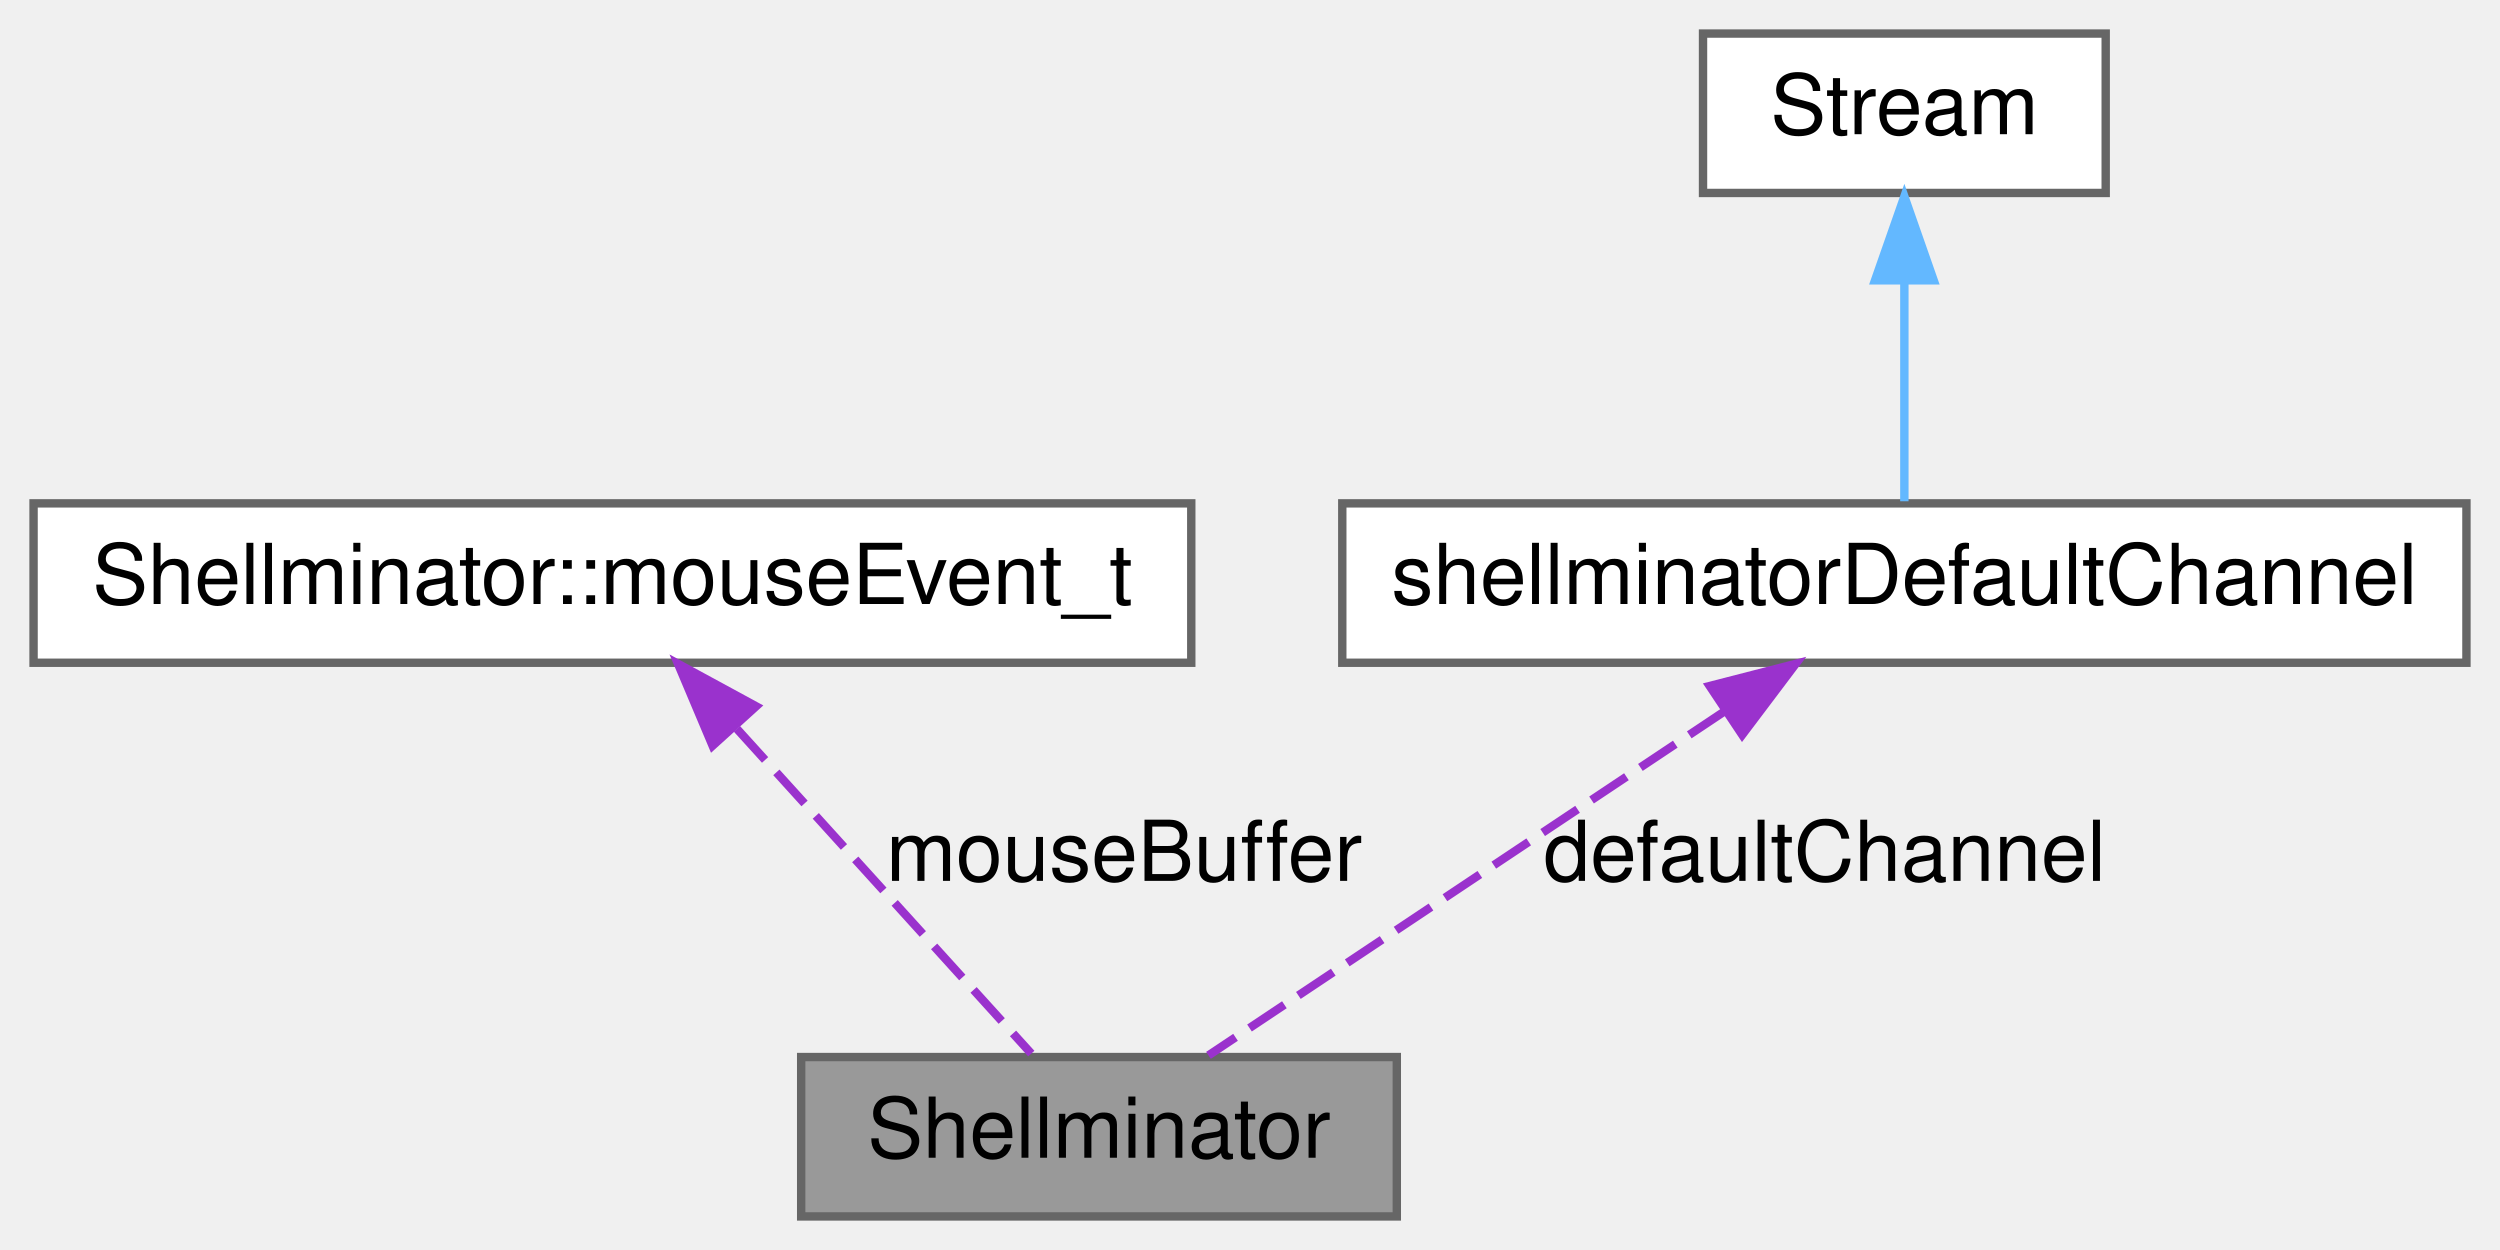
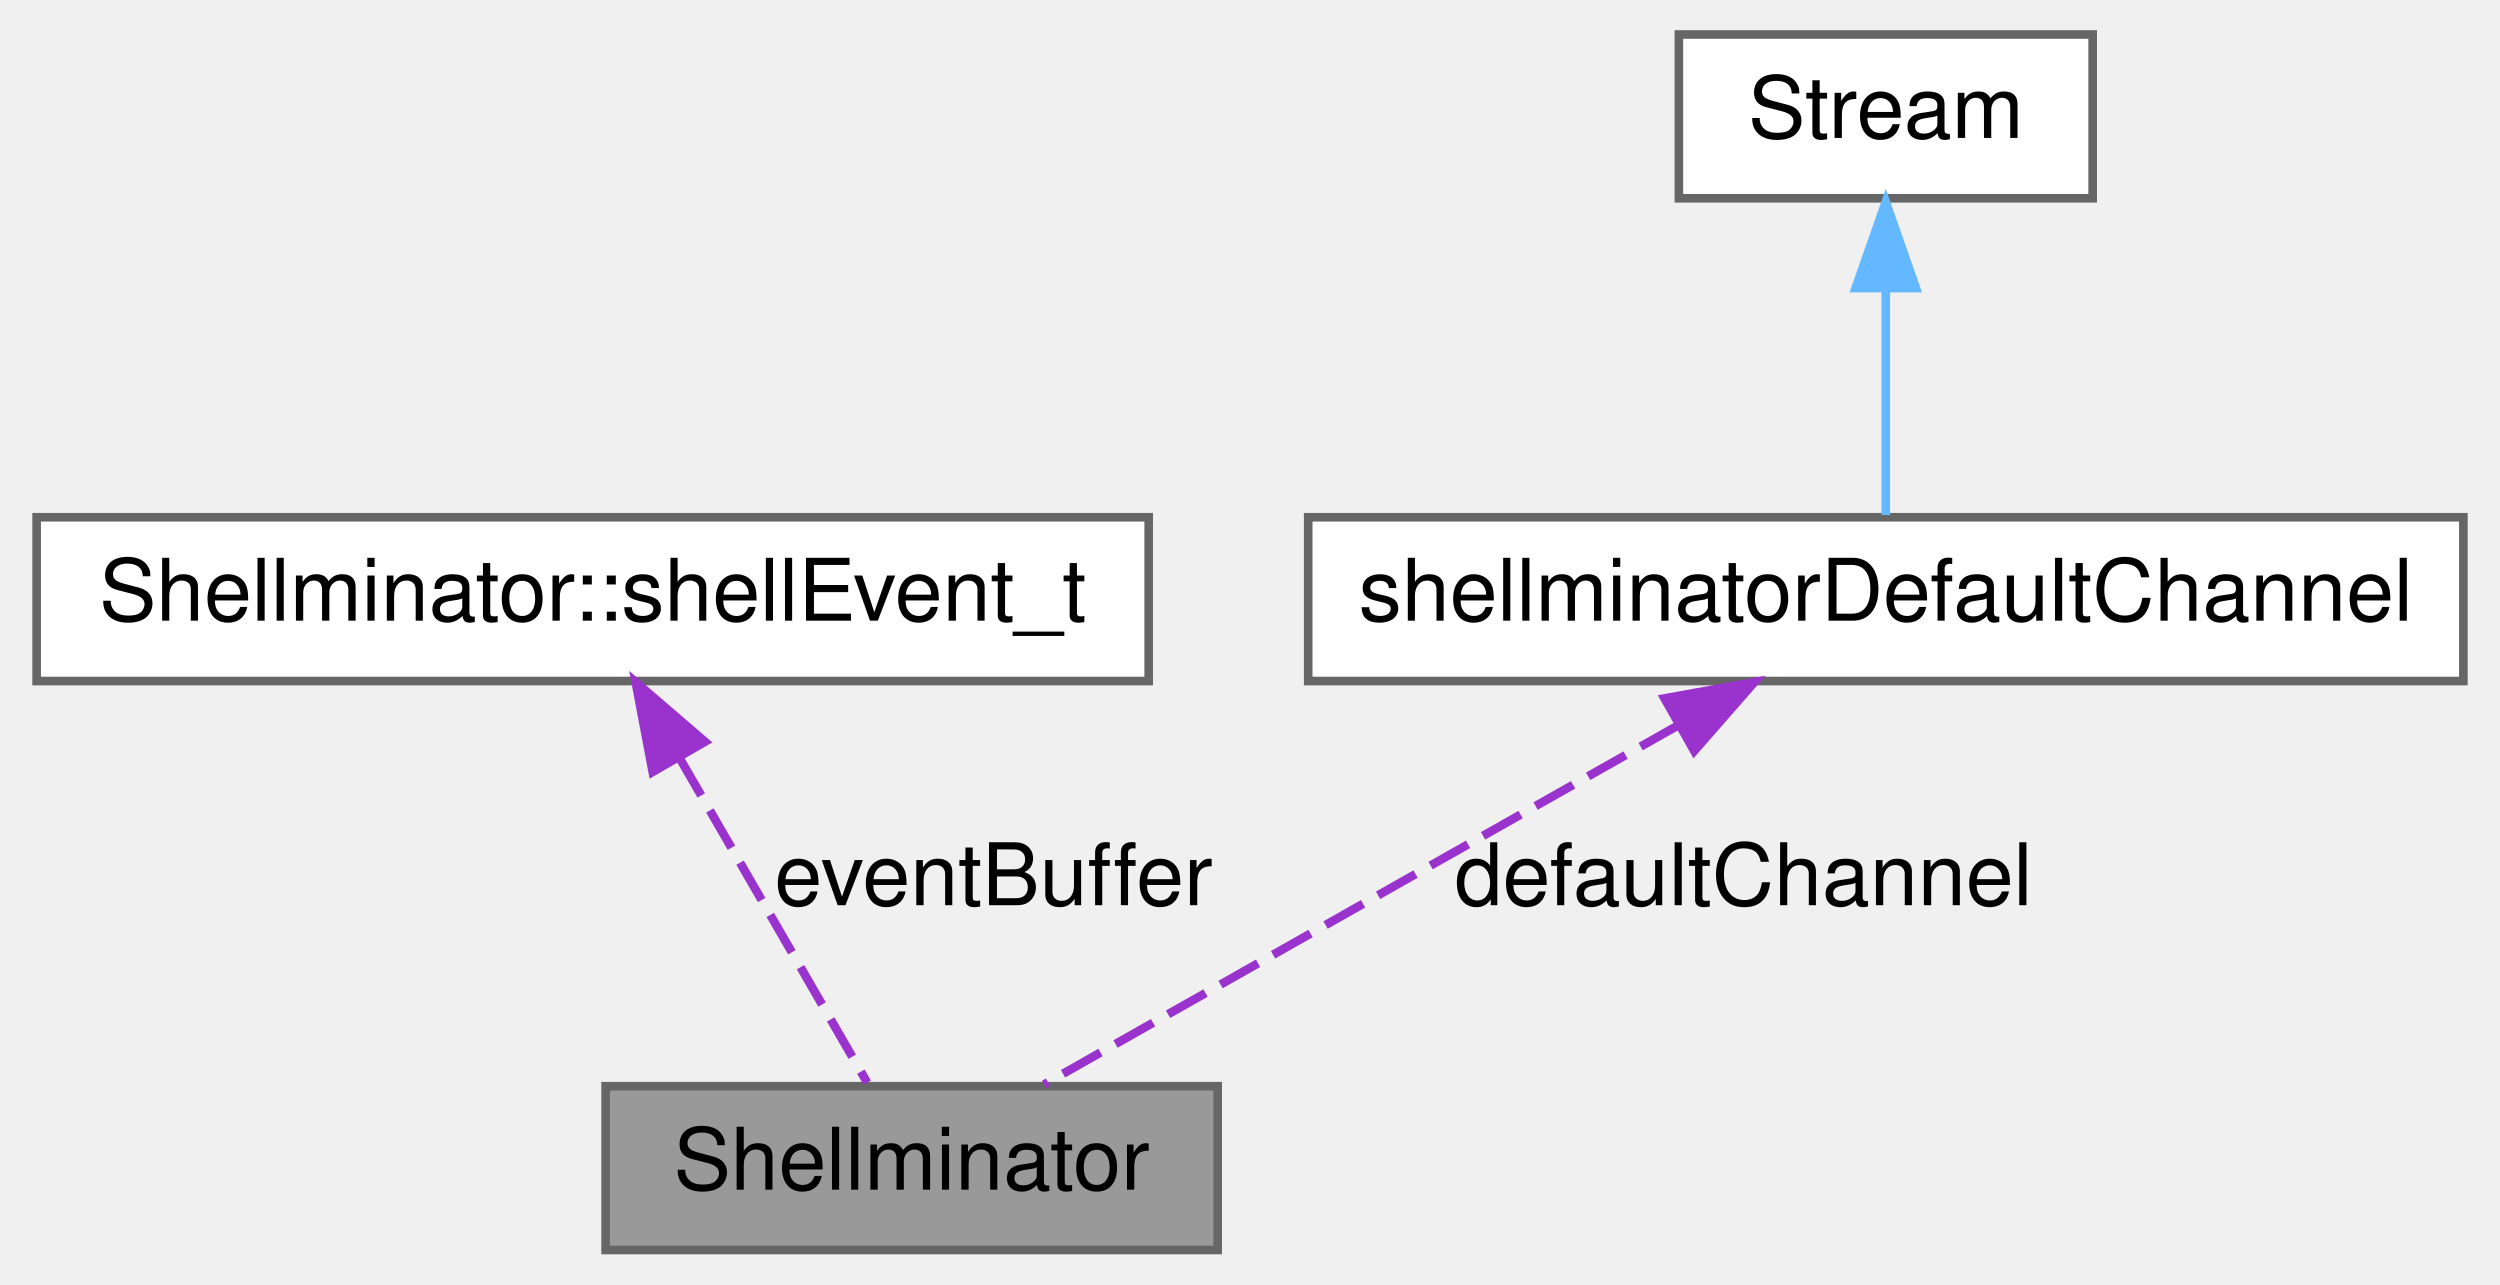
- <svg xmlns="http://www.w3.org/2000/svg" xmlns:xlink="http://www.w3.org/1999/xlink" width="298pt" height="149pt" viewBox="0.00 0.00 298.00 149.00">
+ <svg xmlns="http://www.w3.org/2000/svg" xmlns:xlink="http://www.w3.org/1999/xlink" width="290pt" height="149pt" viewBox="0.00 0.00 289.50 149.00">
  <g id="graph0" class="graph" transform="scale(1 1) rotate(0) translate(4 145)">
    <g id="node1" class="node">
      <g id="a_node1">
        <a xlink:title="Shellminator object.">
-           <polygon fill="#999999" stroke="#666666" points="162.5,-19 91.5,-19 91.5,0 162.5,0 162.5,-19" />
-           <text text-anchor="middle" x="127" y="-7" font-family="Helvetica,sans-Serif" font-size="10.00">Shellminator</text>
+           <polygon fill="#999999" stroke="#666666" points="137,-19 66,-19 66,0 137,0 137,-19" />
+           <text text-anchor="middle" x="101.5" y="-7" font-family="Helvetica,sans-Serif" font-size="10.00">Shellminator</text>
        </a>
      </g>
    </g>
    <g id="node2" class="node">
      <g id="a_node2">
-         <a xlink:href="struct_shellminator_1_1mouse_event__t.html" target="_top" xlink:title=" ">
-           <polygon fill="white" stroke="#666666" points="138,-85 0,-85 0,-66 138,-66 138,-85" />
-           <text text-anchor="middle" x="69" y="-73" font-family="Helvetica,sans-Serif" font-size="10.00">Shellminator::mouseEvent_t</text>
+         <a xlink:href="struct_shellminator_1_1shell_event__t.html" target="_top" xlink:title="Shell event structure.">
+           <polygon fill="white" stroke="#666666" points="129,-85 0,-85 0,-66 129,-66 129,-85" />
+           <text text-anchor="middle" x="64.5" y="-73" font-family="Helvetica,sans-Serif" font-size="10.00">Shellminator::shellEvent_t</text>
        </a>
      </g>
    </g>
    <g id="edge1" class="edge">
-       <path fill="none" stroke="#9a32cd" stroke-dasharray="5,2" d="M83.84,-58.12C95,-45.81 109.88,-29.39 118.93,-19.41" />
-       <polygon fill="#9a32cd" stroke="#9a32cd" points="80.94,-56.11 76.82,-65.87 86.13,-60.81 80.94,-56.11" />
-       <text text-anchor="middle" x="130" y="-40" font-family="Helvetica,sans-Serif" font-size="10.00"> mouseBuffer</text>
+       <path fill="none" stroke="#9a32cd" stroke-dasharray="5,2" d="M74.59,-57.05C81.63,-44.86 90.74,-29.11 96.35,-19.41" />
+       <polygon fill="#9a32cd" stroke="#9a32cd" points="71.46,-55.46 69.49,-65.87 77.53,-58.96 71.46,-55.46" />
+       <text text-anchor="middle" x="111" y="-40" font-family="Helvetica,sans-Serif" font-size="10.00"> eventBuffer</text>
    </g>
    <g id="node3" class="node">
      <g id="a_node3">
        <a xlink:href="classshellminator_default_channel.html" target="_top" xlink:title="Shellminator channel class.">
-           <polygon fill="white" stroke="#666666" points="290,-85 156,-85 156,-66 290,-66 290,-85" />
-           <text text-anchor="middle" x="223" y="-73" font-family="Helvetica,sans-Serif" font-size="10.00">shellminatorDefaultChannel</text>
+           <polygon fill="white" stroke="#666666" points="281.5,-85 147.5,-85 147.5,-66 281.5,-66 281.5,-85" />
+           <text text-anchor="middle" x="214.5" y="-73" font-family="Helvetica,sans-Serif" font-size="10.00">shellminatorDefaultChannel</text>
        </a>
      </g>
    </g>
    <g id="edge2" class="edge">
-       <path fill="none" stroke="#9a32cd" stroke-dasharray="5,2" d="M201.52,-60.18C182.66,-47.61 155.84,-29.73 140.05,-19.2" />
-       <polygon fill="#9a32cd" stroke="#9a32cd" points="199.79,-63.23 210.05,-65.87 203.67,-57.41 199.79,-63.23" />
-       <text text-anchor="middle" x="213.5" y="-40" font-family="Helvetica,sans-Serif" font-size="10.00"> defaultChannel</text>
+       <path fill="none" stroke="#9a32cd" stroke-dasharray="5,2" d="M190.41,-60.86C168.17,-48.26 135.79,-29.92 116.86,-19.2" />
+       <polygon fill="#9a32cd" stroke="#9a32cd" points="188.83,-63.99 199.26,-65.87 192.28,-57.89 188.83,-63.99" />
+       <text text-anchor="middle" x="198" y="-40" font-family="Helvetica,sans-Serif" font-size="10.00"> defaultChannel</text>
    </g>
    <g id="node4" class="node">
      <g id="a_node4">
        <a xlink:title=" ">
-           <polygon fill="white" stroke="#666666" points="247,-141 199,-141 199,-122 247,-122 247,-141" />
-           <text text-anchor="middle" x="223" y="-129" font-family="Helvetica,sans-Serif" font-size="10.00">Stream</text>
+           <polygon fill="white" stroke="#666666" points="238.5,-141 190.5,-141 190.5,-122 238.5,-122 238.5,-141" />
+           <text text-anchor="middle" x="214.5" y="-129" font-family="Helvetica,sans-Serif" font-size="10.00">Stream</text>
        </a>
      </g>
    </g>
    <g id="edge3" class="edge">
-       <path fill="none" stroke="#63b8ff" d="M223,-111.3C223,-102.41 223,-92.28 223,-85.25" />
-       <polygon fill="#63b8ff" stroke="#63b8ff" points="219.5,-111.58 223,-121.58 226.5,-111.58 219.5,-111.58" />
+       <path fill="none" stroke="#63b8ff" d="M214.5,-111.3C214.5,-102.41 214.5,-92.28 214.5,-85.25" />
+       <polygon fill="#63b8ff" stroke="#63b8ff" points="211,-111.58 214.5,-121.58 218,-111.58 211,-111.58" />
    </g>
  </g>
</svg>
